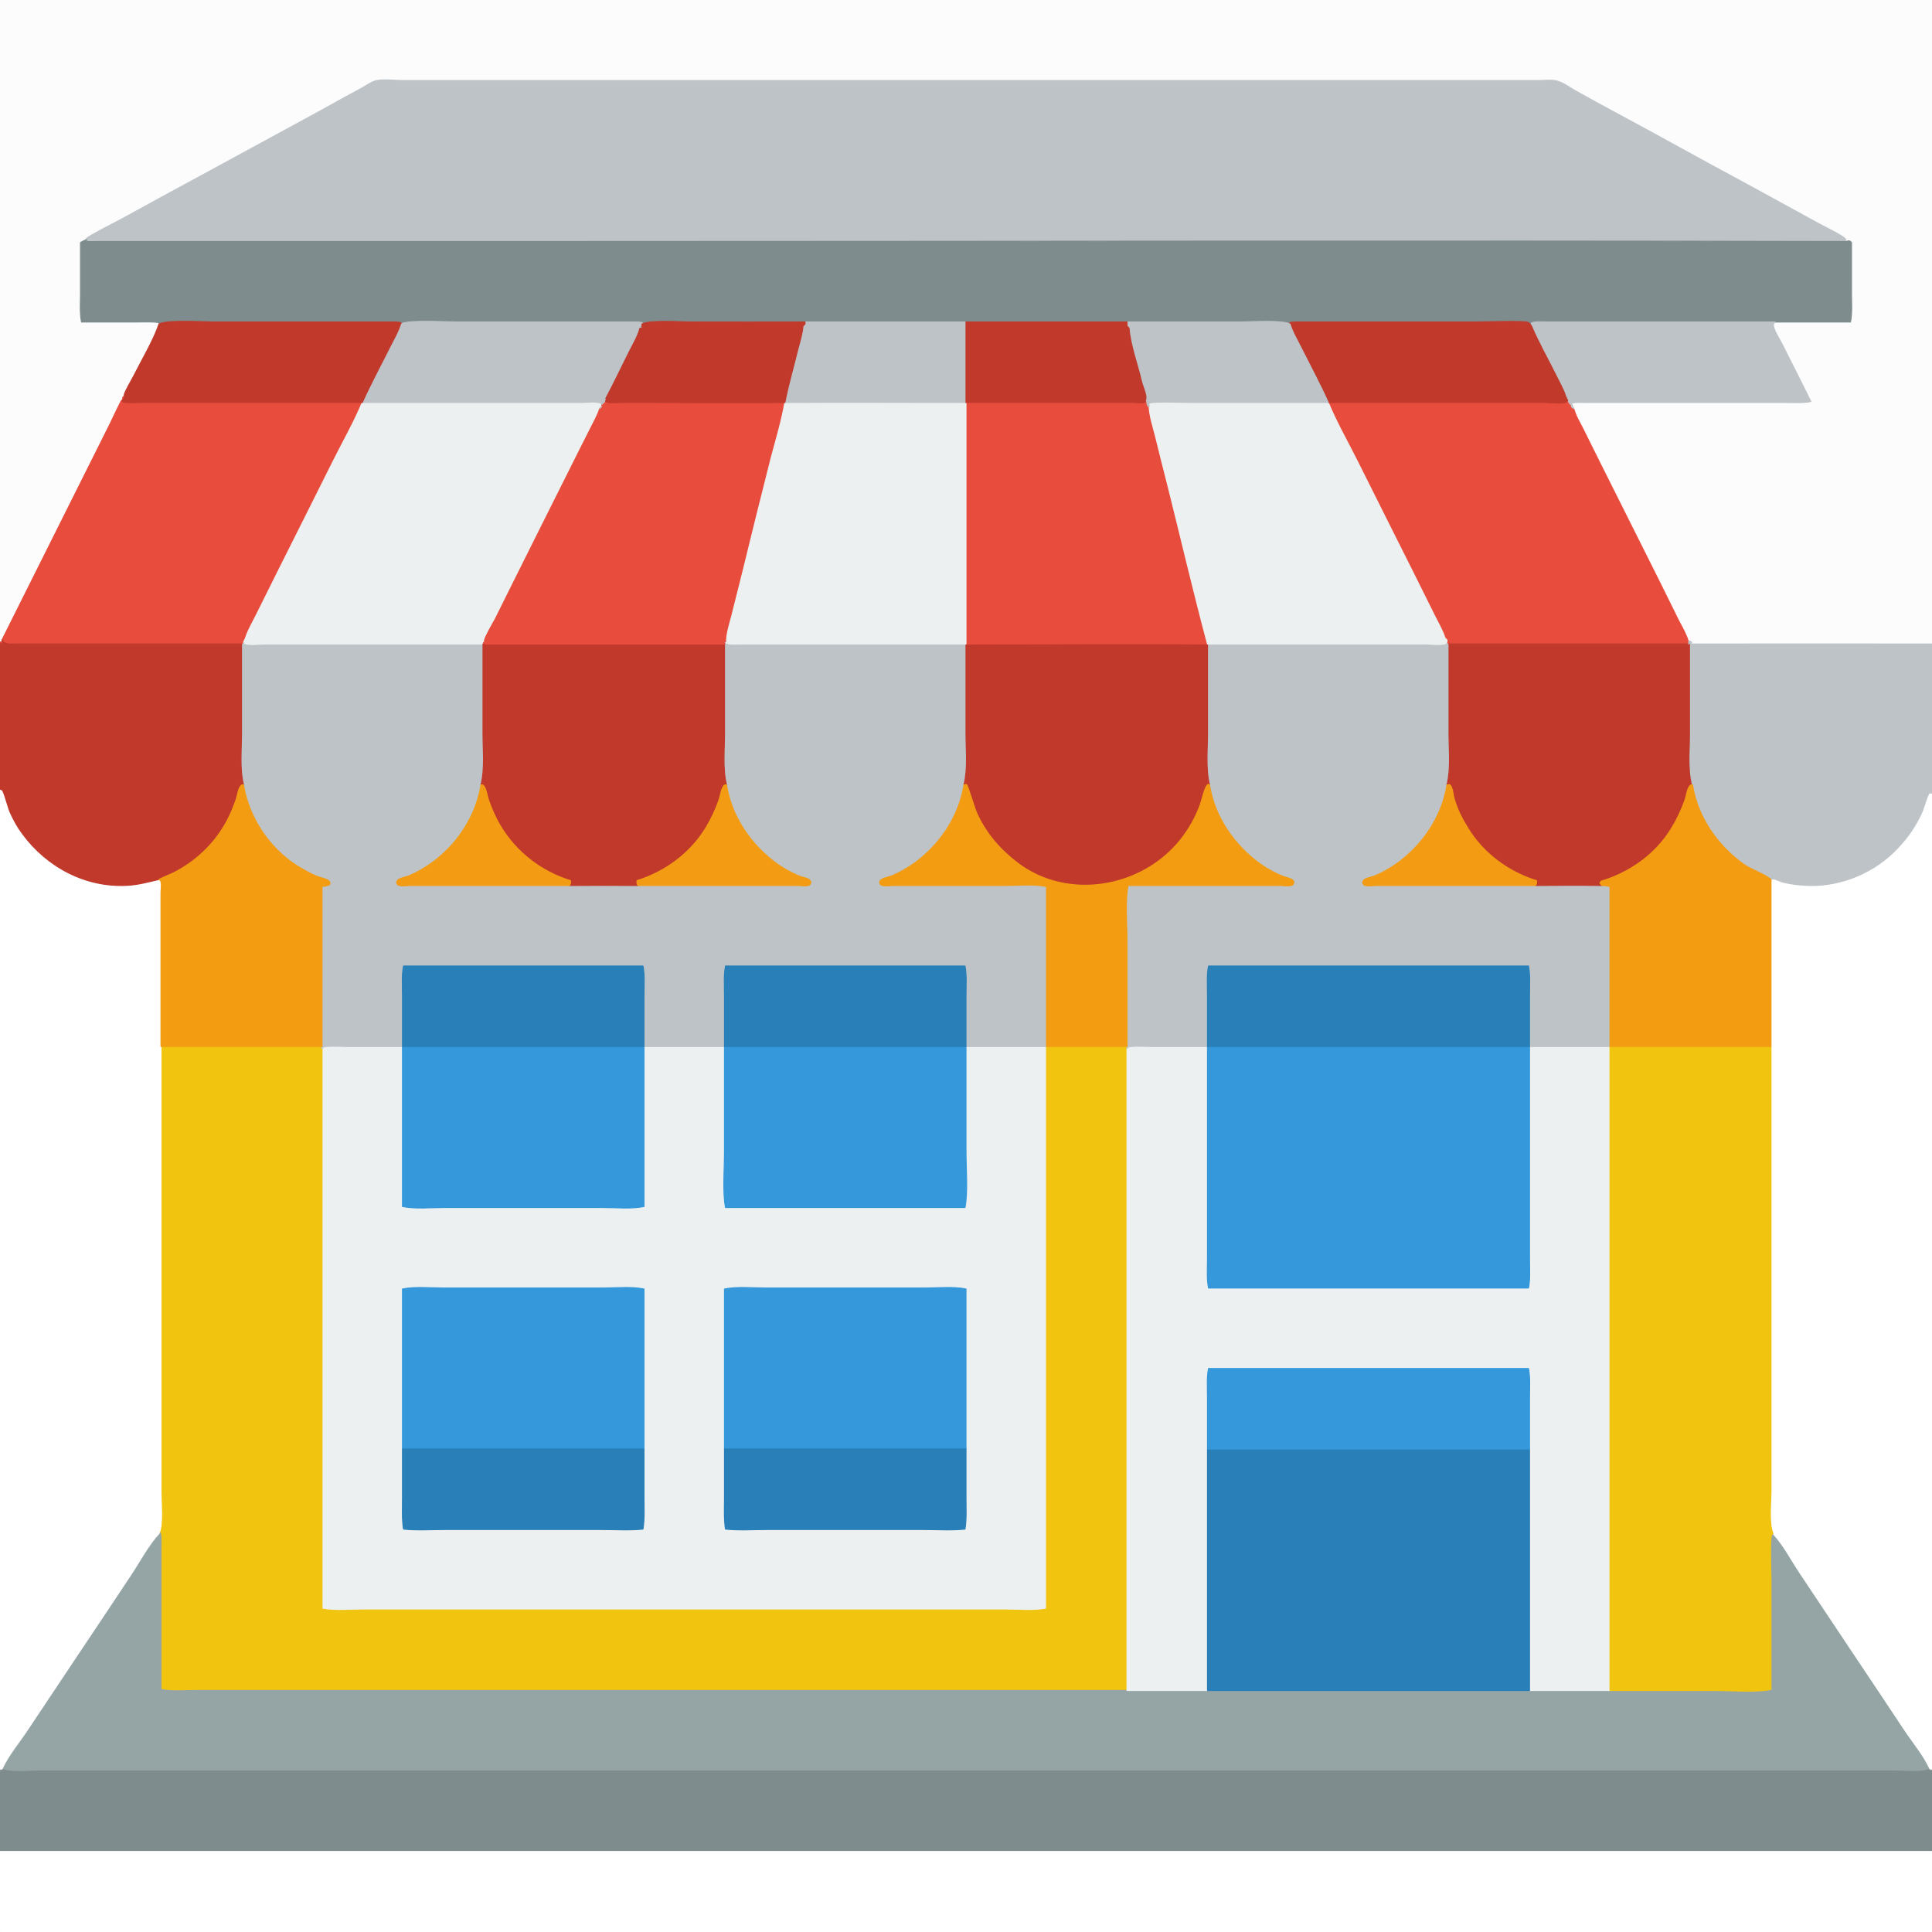
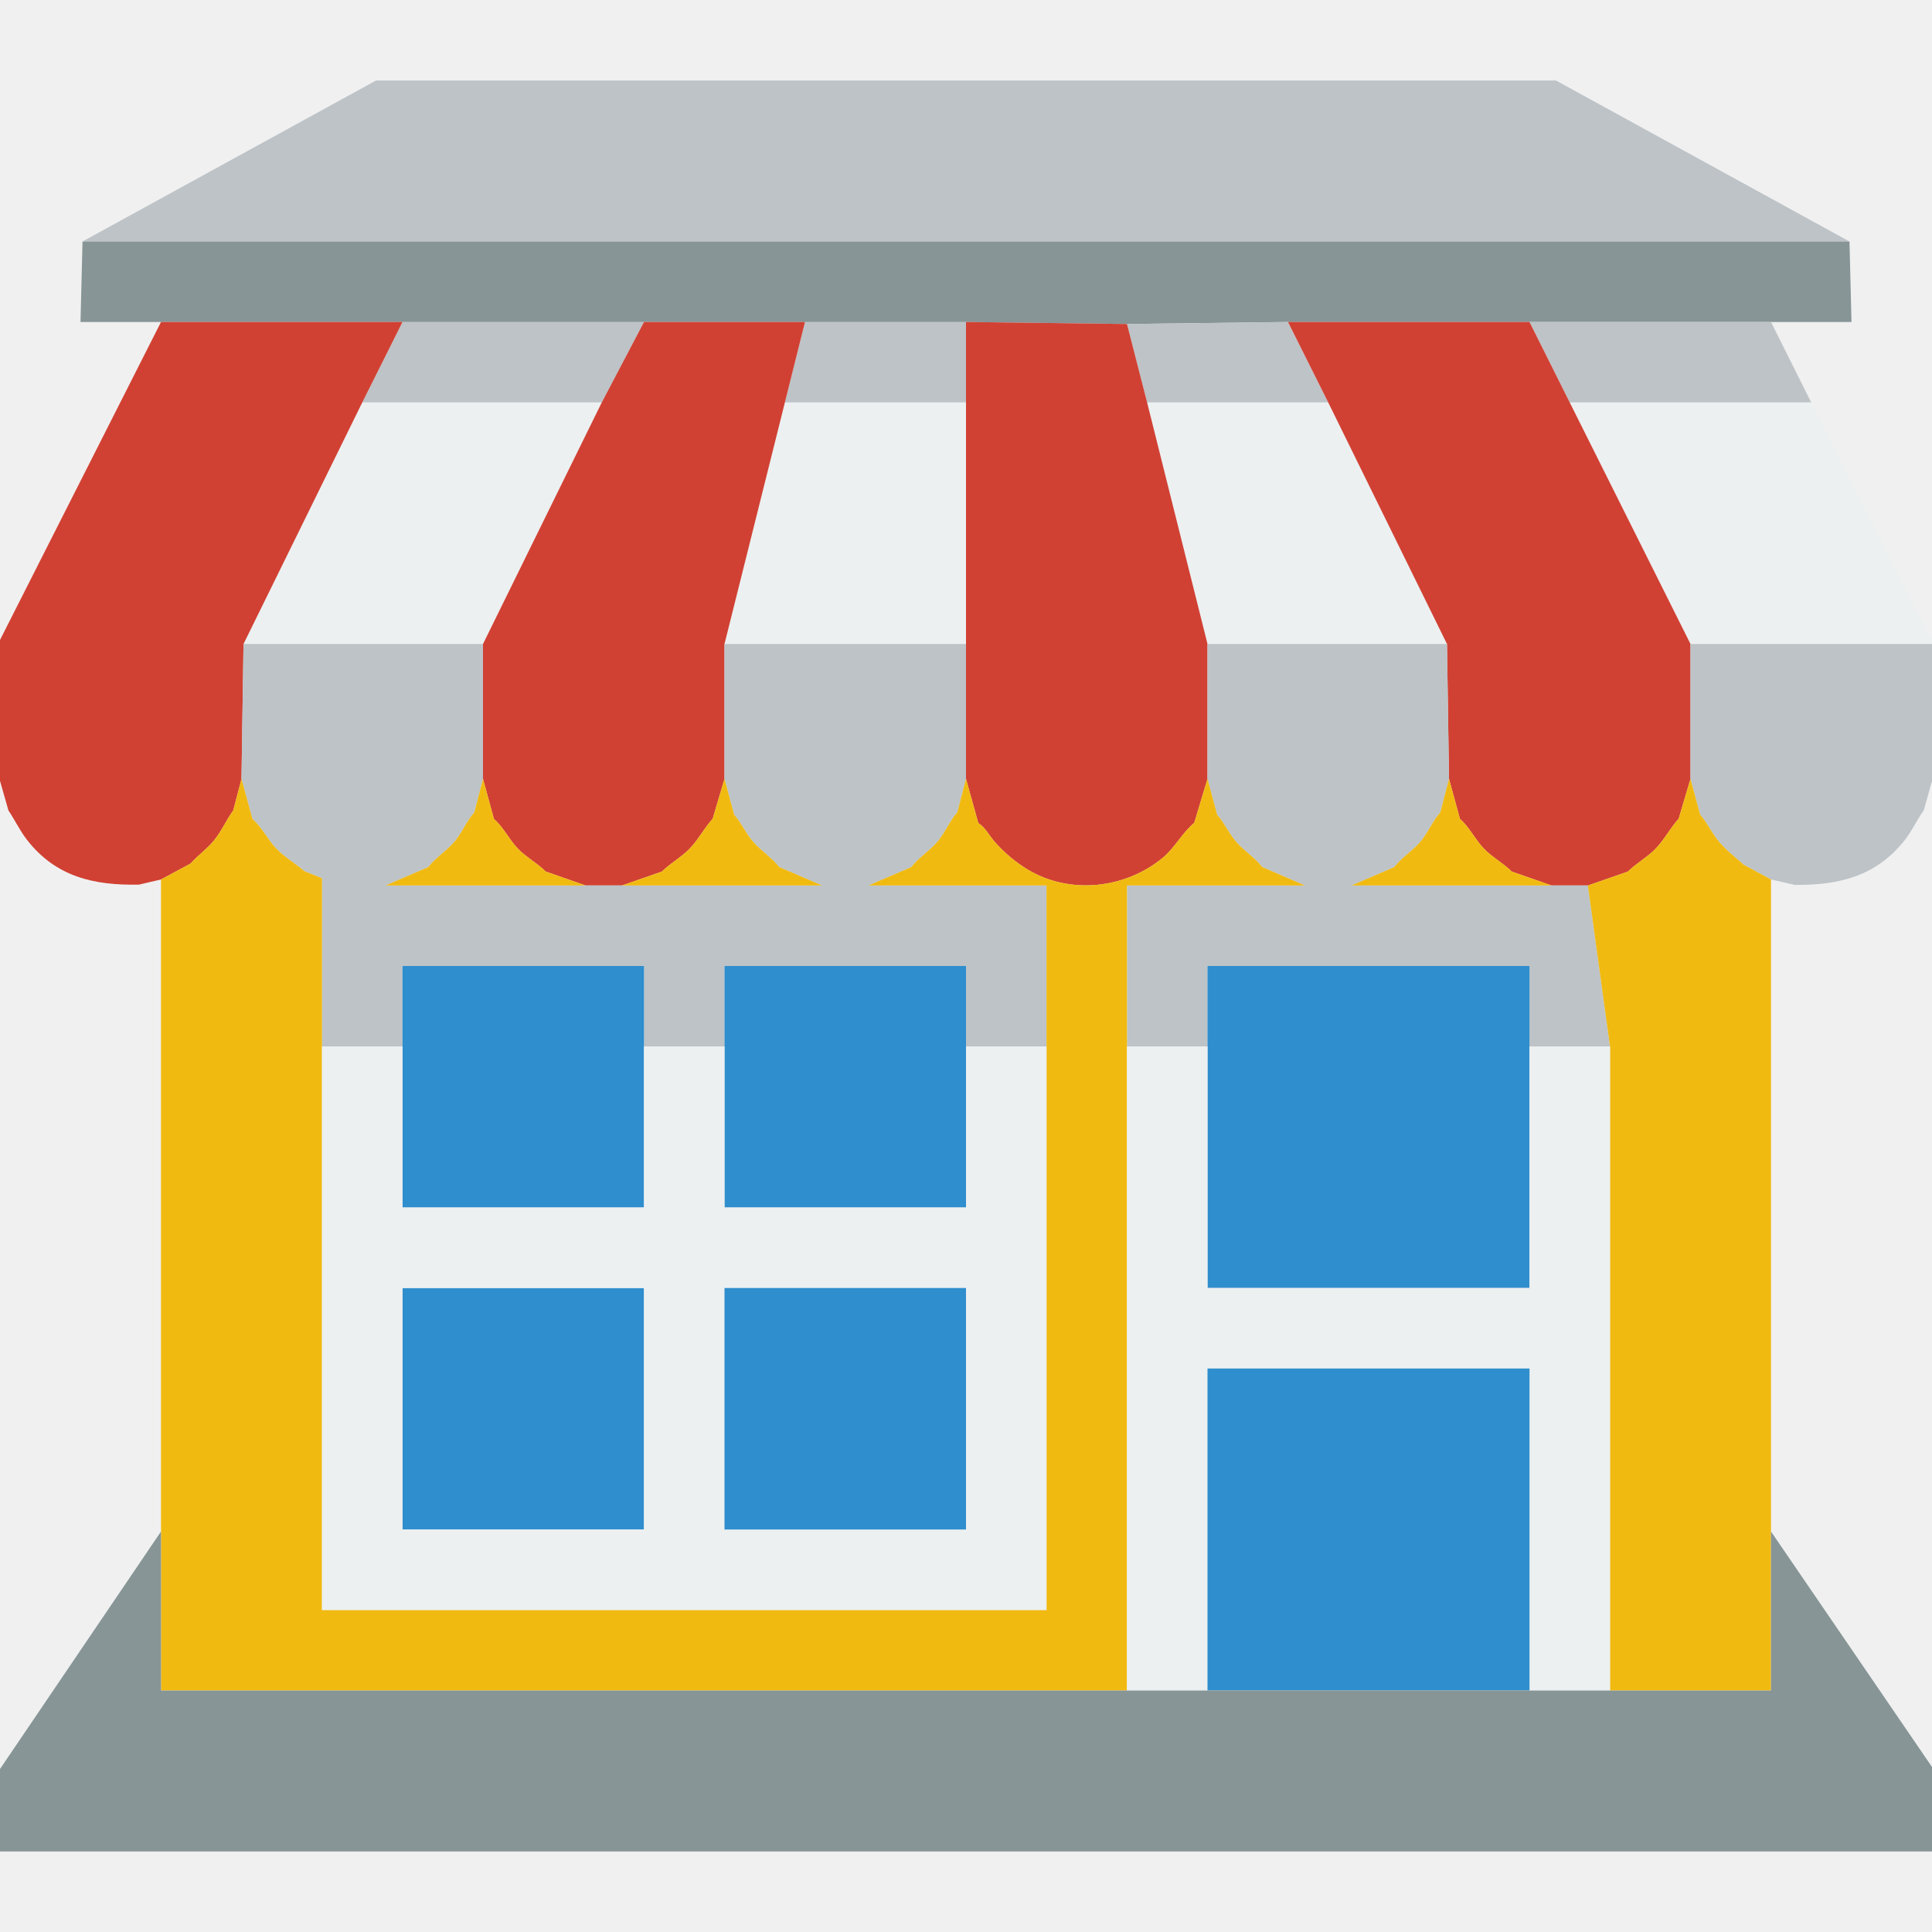
<svg xmlns="http://www.w3.org/2000/svg" viewBox="0 0 960 960">
-   <g id="fill" stroke-width="0.5" stroke-linejoin="round">
-     <rect width="960" height="960" fill="#FCFCFD" />
-     <path d="M960 320c0-72.2 0-144.3 0-216.5c0-23 0-46 0-69c0-7 0-14 0-21c0-4.5.3-9.2-.5-13.5c-217.3 0-434.7 0-652 0c-69.3 0-138.7 0-208 0c-22 0-44 0-66 0c-7 0-14 0-21 0c-4.2 0-8.6-.3-12.5.5c0 106.2 0 212.3 0 318.5c.3 0 .7 0 1 0c0-.3 0-.7 0-1c13.6-27.2 27.2-54.4 40.8-81.6c4.4-8.7 8.7-17.4 13-26c.6-1.3 5.4-11.4 5.7-11.6c.1-.1.4.3.5.2c.1-.5-.4-1.5.5-2.1c.1-.1.4.2.5.1c0-.2-.3-.4-.3-.6c.1-1.6 3.8-7.7 4.7-9.5c3.9-7.8 10-18 12.6-25.9c-.2-.1.3-.4.2-.5c-.6-.8-10.2-.5-11.7-.5c-9 0-18 0-27 0c-.9-4.6-.5-9.7-.5-14.5c0-8.3 0-16.7 0-25c1-.5 2-1.1 3-1.5c.1-.1-.1-.4 0-.5c.7-1.1 15.7-8.7 18.1-10c12.8-7.1 25.8-14.1 38.7-21.1c20.1-10.9 40.2-21.9 60.3-32.8c6.4-3.6 12.9-7.2 19.3-10.6c2.3-1.2 4.8-3.2 7.2-3.8c3.9-1 8.9-.2 12.9-.2c10 0 20 0 30 0c31.3 0 62.7 0 94 0c126 0 252 0 378 0c16.3 0 32.7 0 49 0c5 0 10 0 15 0c2.5 0 5.4-.4 7.9.2c3.1.7 6.4 3.2 9.2 4.8c6.4 3.6 12.8 7.1 19.3 10.6c21.9 11.7 43.5 23.9 65.4 35.6c12.3 6.7 24.6 13.5 36.9 20.2c1.9 1 12.2 6.1 12.7 7.3c.7 1.4-.3.1.1 1.3c.8 0 1.5-.6 2.4-.1c.2.1.3.5.6.6c0 8.3 0 16.7 0 25c0 4.8.4 9.9-.5 14.5c-12.5 0-25 0-37.5 0c-.5.9-.8.2-.8 1.5c-.1 2.3 3.2 7.2 4.3 9.5c4.8 9.5 9.6 19 14.3 28.5c-3.7.8-7.5.5-11.3.5c-6 0-12 0-18 0c-19 0-38 0-57 0c-8 0-16 0-24 0c-1.3 0-8.1-.3-8.7.5c-.2.2.4.4.2.5c.2.6.7 1.3 1 2c.8 3.4 2.9 6.8 4.5 10c2.8 5.6 5.5 11.1 8.3 16.7c9.9 19.8 19.8 39.5 29.7 59.3c3.2 6.5 6.4 12.9 9.6 19.4c1.8 3.4 3.9 7 4.9 10.6c.2.2.3-.6.5-.5c2.8 1.4-.5.5.5 1.5c40 0 80-.1 120 0z" fill="#FCFCFD" stroke="#FCFCFD" />
-     <path d="M200 520c-9.2 0-18.3 0-27.5 0c-1.8 0-11.1-.5-12.1.4c-.2.2-.2.5-.4.6c0 92.8 0 185.7 0 278.5c6.4 1.3 13.8.5 20.5.5c13 0 26 0 39 0c40 0 80 0 120 0c40.3 0 80.7 0 121 0c13 0 26 0 39 0c6.7 0 14.1.8 20.5-.5c0-93.2 0-186.3 0-279.5c-13.3 0-26.7 0-40 0c0 17.5 0 35 0 52.5c0 8.2 1 19.8-.5 27.5c-39.7 0-79.3 0-119 0c-1.5-7.7-.5-19.3-.5-27.5c0-17.5 0-35 0-52.5c-13.3 0-26.7 0-40 0c0 26.5 0 53 0 79.5c-6.4 1.3-13.8.5-20.5.5c-13.3 0-26.7 0-40 0c-13 0-26 0-39 0c-6.7 0-14.1.8-20.5-.5c0-26.5 0-53 0-79.5z" fill="#ECF0F1" stroke="#ECF0F1" />
-     <path d="M917 120c-.4-1.2.6.1-.1-1.3c-.5-1.2-10.8-6.3-12.7-7.3c-12.3-6.7-24.6-13.5-36.9-20.2c-21.9-11.7-43.5-23.9-65.4-35.6c-6.5-3.5-12.9-7-19.3-10.6c-2.8-1.6-6.1-4.1-9.2-4.8c-2.5-.6-5.4-.2-7.9-.2c-5 0-10 0-15 0c-16.3 0-32.7 0-49 0c-126 0-252 0-378 0c-31.3 0-62.7 0-94 0c-10 0-20 0-30 0c-4 0-9-.8-12.9.2c-2.4.6-4.9 2.6-7.2 3.8c-6.4 3.4-12.9 7-19.3 10.6c-20.1 10.9-40.2 21.9-60.3 32.8c-12.9 7-25.9 14-38.7 21.1c-2.4 1.3-17.4 8.9-18.1 10c-.1.1.1.4 0 .5c.2.1-.5.3-.4.5c.6.9 4 .5 4.9.5c4.7 0 9.3 0 14 0c15.3 0 30.7 0 46 0c57 0 114 0 171 0c212.8 0 425.7-.5 638.5 0z" fill="#BDC3C7" stroke="#BDC3C7" />
-     <path d="M160 520c-26.7 0-53.3 0-80 0c0 57.8 0 115.7 0 173.5c0 16 0 32 0 48c0 5.2 1.1 16.3-1 20.5c.1.2.3-.5.5-.4c.7.4.5 5 .5 5.9c0 5.3 0 10.7 0 16c0 18.7 0 37.3 0 56c5.5 1.1 11.8.5 17.5.5c11.3 0 22.7 0 34 0c34.3 0 68.7 0 103 0c108.5 0 217 0 325.5 0c0-106.3 0-212.7 0-319c0-.3 0-.7 0-1c-13.3 0-26.7 0-40 0c0 93.2 0 186.3 0 279.5c-6.4 1.3-13.8.5-20.5.5c-13 0-26 0-39 0c-40.3 0-80.7 0-121 0c-40 0-80 0-120 0c-13 0-26 0-39 0c-6.7 0-14.1.8-20.5-.5c0-92.8 0-185.7 0-278.5c0-.3 0-.7 0-1z" fill="#F1C40F" stroke="#F1C40F" />
-     <path d="M122 317c-.6.8-.7 1-1 2c-.3.3-.7.7-1 1c0 14.8 0 29.7 0 44.5c0 8.3-1 17.4 1 25.5c2.5 15.7 12.4 30.9 25.8 39.7c3.3 2.1 6.7 4.1 10.3 5.6c1.8.8 4.8 1.2 6.3 2.4c.3.2.3.6.6.8c-.2.2 0 .7-.1.9c-.4.7-3.3 1-3.9 1.1c0 26.5 0 53 0 79.5c0 .3 0 .7 0 1c.2-.1.2-.4.4-.6c1-.9 10.3-.4 12.1-.4c9.2 0 18.3 0 27.5 0c0-8.5 0-17 0-25.5c0-4.8-.4-9.9.5-14.5c39.7 0 79.3 0 119 0c.9 4.6.5 9.7.5 14.5c0 8.5 0 17 0 25.5c13.3 0 26.7 0 40 0c0-8.5 0-17 0-25.5c0-4.8-.4-9.9.5-14.5c39.7 0 79.3 0 119 0c.9 4.6.5 9.7.5 14.5c0 8.5 0 17 0 25.5c13.3 0 26.7 0 40 0c0-26.5 0-53 0-79.5c-6.4-1.3-13.8-.5-20.5-.5c-13.3 0-26.7 0-40 0c-5.3 0-10.7 0-16 0c-1.2 0-5 .6-6-.5c-.2-.2-.2-.8-.5-1c.3-.3.2-.7.5-1c.7-1.1 4.1-1.7 5.4-2.2c3.8-1.5 7.5-3.7 10.9-6c13-9.2 22.7-23.5 25.2-39.3c2-8.1 1-17.2 1-25.5c0-14.8 0-29.7 0-44.5c-28.8 0-57.7 0-86.5 0c-8.3 0-16.7 0-25 0c-1.2 0-7.1.3-7.7-.5c-.1-.1.4-.4.2-.5c-.1.1-.3-.4-.5-.3c-2.4 1.2.4.4-.5 1.3c0 14.8 0 29.7 0 44.5c0 8.3-1 17.4 1 25.5c2.5 15.9 12.3 30 25.2 39.3c3.4 2.4 7.2 4.5 10.9 6c1.3.6 4.6 1 5.4 2.2c.3.3.2.7.5 1c-.3.2-.3.8-.5 1c-1 1.1-4.8.5-6 .5c-5.7 0-11.3 0-17 0c-20.8 0-41.7 0-62.5 0c-11.3-.1-22.7-.1-34 0c-20.8 0-41.7 0-62.5 0c-5.7 0-11.3 0-17 0c-1.2 0-5 .6-6-.5c-.2-.2-.2-.8-.5-1c.3-.3.2-.7.5-1c.7-1.1 4.1-1.7 5.4-2.2c3.8-1.5 7.5-3.7 10.9-6c13-9.1 22.7-23.5 25.2-39.3c2-8.1 1-17.2 1-25.5c0-14.8 0-29.7 0-44.5c-28.8 0-57.7 0-86.5 0c-7.3 0-14.7 0-22 0c-2.9 0-7 .7-9.8-.2c-.3-.1-.4-.6-.7-.8c.4-.7.7-1.3 1-2zm119 2c-.2.2-.2-.9-.5-.8c-.5.3-.1 1.4-.5 1.8c.3 0 .2-.8.5-.8c.3 0 .2.8.5.8c0-.3-.8-.2-.8-.5c0-.3.8-.2.8-.5z" fill="#BDC3C7" stroke="#BDC3C7" />
-     <path d="M79 762c-5.3 5.7-9.6 13.9-14 20.5c-8.6 13-17.3 26-26 39c-8.5 12.8-17.1 25.6-25.6 38.4c-4.1 6.2-9.4 12.4-12.4 19.1c-.3 0-.7 0-1 0c0 .3 0 .7 0 1c.4-.4 1.5 0 1.8-.5c.1-.3-1-.3-.8-.5c4 2.1 13.4 1 18.5 1c14.7 0 29.3 0 44 0c53.7 0 107.3 0 161 0c177 0 354 0 531 0c48.7 0 97.3 0 146 0c13.3 0 26.7 0 40 0c4.9 0 13.7 1 17.5-1c-3-6.7-8.7-13.5-12.8-19.7c-8.5-12.8-17-25.6-25.6-38.4c-8.7-13-17.3-26-26-39c-4.4-6.5-8.3-14.2-13.6-19.9c-.1.2-.5.3-.6.5c-1.1 1.7-.4 18.8-.4 22c0 18.3 0 36.7 0 55c-7.7 1.5-19.3.5-27.5.5c-17.5 0-35 0-52.5 0c-13.3 0-26.7 0-40 0c-53.3 0-106.7 0-160 0c-13.3 0-26.7 0-40 0c-108.5 0-217 0-325.5 0c-34.3 0-68.7 0-103 0c-11.3 0-22.7 0-34 0c-5.7 0-12 .6-17.5-.5c0-18.7 0-37.3 0-56c0-5.3 0-10.7 0-16c0-.9.2-5.5-.5-5.9c-.2-.1-.4.6-.5.4zm881 117c-.3 0-.7 0-1 0c.2.2-.9.2-.8.5c.3.5 1.4.1 1.8.5c0-.3 0-.7 0-1z" fill="#95A5A6" stroke="#95A5A6" />
-     <path d="M959 879c-3.8 2-12.6 1-17.5 1c-13.3 0-26.7 0-40 0c-48.7 0-97.3 0-146 0c-177 0-354 0-531 0c-53.7 0-107.3 0-161 0c-14.7 0-29.3 0-44 0c-5.1 0-14.5 1.1-18.5-1c-.2.2.9.2.8.5c-.3.5-1.4.1-1.8.5c0 13.3 0 26.7 0 40c320 0 640 0 960 0c0-13.3 0-26.7 0-40c-.4-.4-1.5 0-1.8-.5c-.1-.3 1-.3.8-.5z" fill="#7F8C8D" stroke="#7F8C8D" />
-     <path d="M960 920c-320 0-640 0-960 0c0 13.2 0 26.3 0 39.5c5.5 1.1 11.8.5 17.5.5c11.3 0 22.7 0 34 0c34.3 0 68.7 0 103 0c108.7 0 217.3 0 326 0c108.3 0 216.7 0 325 0c34.3 0 68.7 0 103 0c11.3 0 22.7 0 34 0c5.7 0 12 .6 17.5-.5c0-13.2 0-26.3 0-39.5z" fill="#FFFFFF" stroke="#FFFFFF" />
-     <path d="M43 119c-1 .4-2 1-3 1.5c0 8.3 0 16.7 0 25c0 4.8-.4 9.9.5 14.5c9 0 18 0 27 0c1.5 0 11.1-.3 11.7.5c.1.1-.4.4-.2.5c4.4-2.2 21.6-1 27.5-1c21.3 0 42.7 0 64 0c7.3 0 14.7 0 22 0c1 0 6.3-.2 6.8.5c.2.2-.5.4-.3.5c4.5-2.2 21.5-1 27.5-1c21.3 0 42.7 0 64 0c7.3 0 14.7 0 22 0c1 0 6.3-.2 6.8.5c.1.2-.5.4-.3.5c4.3-2.1 18.8-1 24.5-1c18.8 0 37.7.1 56.5 0c26.7 0 53.3 0 80 0c26.7 0 53.3 0 80 0c18.8 0 37.7 0 56.5 0c5.6 0 20.2-1.1 24.5 1c.2-.1-.5-.3-.3-.5c.5-.7 5.8-.5 6.8-.5c6.3 0 12.7 0 19 0c22.3 0 44.7 0 67 0c4 0 23.5-.7 25.8.2c.8.3 1.2 1.2 1.7 1.8c.2-.6-.4-.6-.1-1.3c.5-1.1 6.4-.7 7.6-.7c7 0 14 0 21 0c30.8 0 61.7 0 92.5 0c12.5 0 25 0 37.5 0c.9-4.6.5-9.7.5-14.5c0-8.3 0-16.7 0-25c-.3-.1-.4-.5-.6-.6c-.9-.5-1.6.1-2.4.1c-212.8-.5-425.7 0-638.5 0c-57 0-114 0-171 0c-15.3 0-30.7 0-46 0c-4.7 0-9.3 0-14 0c-.9 0-4.3.4-4.9-.5c-.1-.2.6-.4.4-.5zm357 42c-.4.4-.6.6-1 1c.1-.1.4.2.5.1c.5-.4.1-.7.5-1.1zm-81 1c-1.9 1.9.9-.9-1 1c.1-.1.3.4.5.3c2.4-1.2-.4-.4.5-1.3zm242 1c-.3-.3-.7-.7-1-1c.4.4.7.7 1 1z" fill="#7F8C8D" stroke="#7F8C8D" />
-     <path d="M600 520c-9.2 0-18.3 0-27.5 0c-1.8 0-11.1-.5-12.1.4c-.2.2-.2.5-.4.6c0 106.3 0 212.7 0 319c13.3 0 26.7 0 40 0c0-40 0-80 0-120c0-8.5 0-17 0-25.5c0-4.8-.4-9.9.5-14.5c53 0 106 0 159 0c.9 4.6.5 9.7.5 14.5c0 8.5 0 17 0 25.5c0 40 0 80 0 120c13.3 0 26.7 0 40 0c0-106.7 0-213.3 0-320c-13.3 0-26.7 0-40 0c0 26.5 0 53 0 79.5c0 8.7 0 17.3 0 26c0 4.8.4 9.9-.5 14.5c-53 0-106 0-159 0c-.9-4.6-.5-9.7-.5-14.5c0-8.7 0-17.3 0-26c0-26.5 0-53 0-79.5z" fill="#ECF0F1" stroke="#ECF0F1" />
-     <path d="M79 437c-5.2 1.2-10.2 2.6-15.5 2.9c-20.8 1.2-40.1-9-52.3-25.6c-2.5-3.3-4.5-7-6.2-10.8c-1-2.2-2.8-9.6-3.8-10.8c-.3-.4-.9-.4-1.2-.7c0 162.3 0 324.7 0 487c.3 0 .7 0 1 0c3-6.7 8.3-12.9 12.4-19.1c8.5-12.8 17.1-25.6 25.6-38.4c8.7-13 17.4-26 26-39c4.4-6.6 8.7-14.8 14-20.5c2.1-4.2 1-15.3 1-20.5c0-16 0-32 0-48c0-57.8 0-115.7 0-173.5c0-19.8 0-39.7 0-59.5c0-5.7 0-11.3 0-17c0-1.3.6-5-.4-6.1c-.2-.2-.5-.2-.6-.4z" fill="#FFFFFF" stroke="#FFFFFF" />
-     <path d="M960 394c-1 .4-.1-.5-1.3.1c-.9.4-2.8 7.4-3.4 8.7c-2.9 6.9-7.2 13.2-12.4 18.6c-11 11.8-27.3 18.8-43.4 18.6c-4.5-.1-9.1-.6-13.4-1.6c-1.6-.4-3.9-1.8-5.5-1.7c-.2 0-.4.3-.6.3c0 27.7 0 55.3 0 83c0 57.2 0 114.3 0 171.5c0 16.3 0 32.7 0 49c0 5.7-1.2 16.7 1 21.5c5.3 5.7 9.2 13.4 13.6 19.9c8.7 13 17.3 26 26 39c8.6 12.8 17.1 25.6 25.6 38.4c4.1 6.2 9.8 13 12.8 19.7c.3 0 .7 0 1 0c0-161.7 0-323.3 0-485z" fill="#FFFFFF" stroke="#FFFFFF" />
-     <path d="M719 318c-.3-.3-.7-.7-1-1c.2.2.8.8 1 1zm1 2c-.3-.3-.7-.7-1-1c-.3.2-.4.7-.7.8c-2.8.9-6.9.2-9.8.2c-7.3 0-14.7 0-22 0c-28.8 0-57.7 0-86.5 0c0 14.8 0 29.7 0 44.5c0 8.3-1 17.4 1 25.5c2.5 15.9 12.3 30 25.2 39.3c3.4 2.4 7.2 4.5 10.9 6c1.3.6 4.6 1.1 5.4 2.2c.3.3.2.7.5 1c-.3.2-.3.8-.5 1c-1 1.1-4.8.5-6 .5c-5.3 0-10.7 0-16 0c-20 0-40 0-60 0c-1.5 7.7-.5 19.3-.5 27.5c0 17.5 0 35 0 52.5c0 .3 0 .7 0 1c.2-.1.2-.4.4-.6c1-.9 10.3-.4 12.1-.4c9.2 0 18.3 0 27.5 0c0-8.5 0-17 0-25.5c0-4.8-.4-9.9.5-14.5c53 0 106 0 159 0c.9 4.6.5 9.7.5 14.5c0 8.5 0 17 0 25.5c13.3 0 26.7 0 40 0c0-26.5 0-53 0-79.5c-1.3-.3-2.5-.5-4-.5c-10.9-.2-22.1-.1-33 0c-20.8 0-41.7 0-62.5 0c-5.7 0-11.3 0-17 0c-1.2 0-5 .6-6-.5c-.2-.2-.2-.8-.5-1c.3-.3.2-.7.5-1c.7-1.1 4.1-1.7 5.4-2.2c3.8-1.5 7.5-3.7 10.9-6c13-9.2 22.7-23.5 25.2-39.3c2-8.1 1-17.2 1-25.5c0-14.8 0-29.7 0-44.5z" fill="#BDC3C7" stroke="#BDC3C7" />
-     <path d="M880 520c-26.7 0-53.3 0-80 0c0 106.7 0 213.3 0 320c17.5 0 35 0 52.5 0c8.2 0 19.8 1 27.5-.5c0-18.3 0-36.7 0-55c0-3.2-.7-20.3.4-22c.1-.2.5-.3.6-.5c-2.2-4.8-1-15.8-1-21.5c0-16.3 0-32.7 0-49c0-57.2 0-114.3 0-171.5z" fill="#F1C40F" stroke="#F1C40F" />
-     <path d="M760 520c-53.3 0-106.7 0-160 0c0 26.5 0 53 0 79.5c0 8.7 0 17.3 0 26c0 4.8-.4 9.9.5 14.5c53 0 106 0 159 0c.9-4.6.5-9.7.5-14.5c0-8.7 0-17.3 0-26c0-26.5 0-53 0-79.5z" fill="#3498DB" stroke="#3498DB" />
-     <path d="M760 720c-53.3 0-106.7 0-160 0c0 40 0 80 0 120c53.3 0 106.7 0 160 0c0-40 0-80 0-120z" fill="#2980B9" stroke="#2980B9" />
-     <path d="M779 199c-.3-1-.5-1.2-1-2c.3.7.6 1.3 1 2zm2 2c-.1-.1-.4.2-.5.1c-.4-.2-1.2-1.7-1.5-2.1c-.3.2-.4.7-.7.8c-2.8.9-6.9.2-9.8.2c-7.3 0-14.7 0-22 0c-28.8 0-57.7 0-86.5 0c4.1 9.9 9.6 19.5 14.4 29.1c9.2 18.5 18.5 36.9 27.7 55.3c3.4 6.9 6.9 13.8 10.3 20.7c1.9 3.9 4.3 7.8 5.6 11.9c.3.3.7.7 1 1c0 .3 0 .7 0 1c.3.3.7.7 1 1c39.7 0 79.3 0 119 0c0-.3.6-.2.6-.5c0-.3-.6-.2-.6-.5c-1-3.6-3.1-7.2-4.9-10.6c-3.2-6.5-6.4-12.9-9.6-19.4c-9.9-19.8-19.8-39.5-29.7-59.3c-2.8-5.6-5.5-11.1-8.3-16.7c-1.6-3.2-3.7-6.6-4.5-10c-.4-.4-1.2-.4-1.2-1.4c0-.2.3-.4.2-.6z" fill="#E74C3C" stroke="#E74C3C" />
-     <path d="M62 197c-.1.1-.4-.2-.5-.1c-.9.6-.4 1.6-.5 2.1c-.1.1-.4-.3-.5-.2c-.3.2-5.1 10.3-5.7 11.6c-4.3 8.6-8.6 17.3-13 26c-13.6 27.2-27.2 54.4-40.8 81.6c1.4 2.6 4.5 2 7.5 2c7 0 14 0 21 0c30.2 0 60.3 0 90.5 0c.3-.3.7-.7 1-1c.3-1 .4-1.2 1-2c1.3-4.1 3.7-8 5.6-11.9c3.4-6.9 6.9-13.8 10.3-20.7c9.2-18.4 18.5-36.8 27.7-55.3c4.8-9.6 10.3-19.2 14.4-29.1c-28.8 0-57.7 0-86.5 0c-8.3 0-16.7 0-25 0c-1.1 0-7.2.3-7.8-.5c-.1-.2.5-.4.3-.5c.1-.4.8-1.4 1-2zm-61 122c-.3 0-.7 0-1 0c0 .3 0 .7 0 1c.4-.4 1.5 0 1.8-.5c.1-.3-1-.3-.8-.5z" fill="#E74C3C" stroke="#E74C3C" />
-     <path d="M299 201c-.3-.2-.4-.7-.7-.8c-2.8-.9-6.9-.2-9.8-.2c-7.3 0-14.7 0-22 0c-28.8 0-57.7 0-86.5 0c-4.1 9.9-9.6 19.5-14.4 29.1c-9.2 18.5-18.5 36.9-27.7 55.3c-3.4 6.9-6.9 13.8-10.3 20.7c-1.9 3.9-4.3 7.8-5.6 11.9c-.3.7-.6 1.3-1 2c.3.2.4.7.7.8c2.8.9 6.9.2 9.8.2c7.3 0 14.7 0 22 0c28.8 0 57.7 0 86.5 0c.4-.4 0-1.5.5-1.8c.3-.1.3 1 .5.8c0-.2-.3-.4-.3-.6c.2-1.8 4.3-8.8 5.4-10.8c3.1-6.3 6.2-12.5 9.3-18.7c9.4-18.9 18.9-37.8 28.3-56.6c3.1-6.3 6.3-12.5 9.4-18.7c1.7-3.5 3.8-7 4.9-10.6c.2-.2.8-.8 1-1c0-.3 0-.7 0-1z" fill="#ECF0F0" stroke="#ECF0F0" />
-     <path d="M241 320c-.3 0-.2-.8-.5-.8c-.3 0-.2.8-.5.8c0 14.8 0 29.7 0 44.5c0 8.3 1 17.4-1 25.5c.3.2.7-.6 1.7 1c1.2 2 1.3 4.5 2.1 6.7c1.6 4.5 3.5 8.9 6 13c7.8 12.9 20.3 22.5 34.7 26.9c-.2 1.1.4.8-.5 2.4c11.3-.1 22.7-.1 34 0c-.9-1.6-.3-1.3-.5-2.4c14.1-4.4 26.6-13.6 34.3-26.3c2.6-4.3 4.7-8.8 6.4-13.6c.8-2.2.9-4.7 2.1-6.7c1-1.6 1.4-.8 1.7-1c-2-8.1-1-17.2-1-25.5c0-14.8 0-29.7 0-44.5c-39.7 0-79.3 0-119 0z" fill="#C0392B" stroke="#C0392B" />
-     <path d="M839 320c-39.7 0-79.3 0-119 0c0 14.8 0 29.7 0 44.5c0 8.3 1 17.4-1 25.5c.4.1 1-.4 1.3-.1c1.6 1.1 1.7 5.4 2.3 7.1c1.5 5.3 4.1 10.3 7 14.9c7.6 12.3 20.1 21.5 33.9 25.7c-.2 1.1.4.8-.5 2.4c10.9-.1 22.1-.2 33 0c-2.1-2.3-.2-1-.5-2.1c14.2-4.2 27.1-13.3 34.9-26c2.8-4.5 5-9.2 6.8-14.2c.8-2.2.9-4.7 2.1-6.7c1-1.6 1.4-.8 1.7-1c-2-8.1-1-17.2-1-25.5c0-14.8 0-29.7 0-44.5c-.2 0-.3-.5-.5-.5c-.2 0-.3.5-.5.5z" fill="#C0392B" stroke="#C0392B" />
-     <path d="M840 320c-1-1 2.3-.1-.5-1.5c-.2-.1-.3.7-.5.5c0 .3.6.2.6.5c0 .3-.6.2-.6.5c.2 0 .3-.5.5-.5c.2 0 .3.5.5.5zm120 0c-40-.1-80 0-120 0c0 14.8 0 29.7 0 44.5c0 8.3-1 17.4 1 25.5c2.5 15.9 12.3 30 25.2 39.3c4.3 3 9.9 4.6 13.8 7.7c.2 0 .4-.3.6-.3c1.6-.1 3.9 1.3 5.5 1.7c4.3 1 8.9 1.5 13.4 1.6c16.1.2 32.4-6.8 43.4-18.6c5.2-5.4 9.5-11.7 12.4-18.6c.6-1.3 2.5-8.3 3.4-8.7c1.2-.6.3.3 1.3-.1c0-24.7 0-49.3 0-74z" fill="#BDC3C7" stroke="#BDC3C7" />
-     <path d="M120 320c-30.2 0-60.3 0-90.5 0c-7 0-14 0-21 0c-3 0-6.1.6-7.5-2c0 .3 0 .7 0 1c-.2.2.9.2.8.5c-.3.5-1.4.1-1.8.5c0 24 0 48 0 72c.3.3.9.3 1.2.7c1 1.2 2.8 8.6 3.8 10.8c1.7 3.8 3.7 7.5 6.2 10.8c12.2 16.6 31.5 26.8 52.3 25.6c5.3-.3 10.3-1.7 15.5-2.9c2.4-1.3 5.3-2.3 7.9-3.6c9.1-4.8 17-11.7 22.7-20.2c3.3-4.8 5.7-10.1 7.6-15.5c.8-2.2.9-4.7 2.1-6.7c1-1.6 1.4-.8 1.7-1c-2-8.1-1-17.2-1-25.5c0-14.8 0-29.7 0-44.5z" fill="#C0392B" stroke="#C0392B" />
-     <path d="M600 320c-39.8-.4-80 0-120 0c0 14.8 0 29.7 0 44.5c0 8.3 1 17.4-1 25.5c.4.1 1-.4 1.3-.1c.6.4 4.1 12.3 5.1 14.3c4.5 10 11.6 18.1 20.3 24.7c25 18.9 61.9 12.4 81-11.7c4.1-5.2 7.4-11 9.7-17.3c.7-1.8 2.3-9.6 4-10.2c.2 0 .4.4.6.3c-2-8.1-1-17.2-1-25.5c0-14.8 0-29.7 0-44.5z" fill="#C0392B" stroke="#C0392B" />
-     <path d="M301 199c.5-.8.6-.4 0-1c0 .3 0 .7 0 1zm0 0c-.5.6-1.4 1.4-2 2c0 .3 0 .7 0 1c-.3.3-.7.7-1 1c-1.1 3.6-3.2 7.1-4.9 10.6c-3.1 6.2-6.3 12.4-9.4 18.7c-9.4 18.8-18.9 37.7-28.3 56.6c-3.1 6.2-6.2 12.4-9.3 18.7c-1.1 2-5.2 9-5.4 10.8c0 .2.3.4.3.6c0 .3-.8.2-.8.5c0 .3.8.2.8.5c39.7 0 79.3 0 119 0c.9-.9-1.9-.1.5-1.3c.2-.1.4.4.5.3c0-4.2 1.5-8.7 2.6-12.9c1.7-6.9 3.5-13.8 5.2-20.7c4.7-19.3 9.5-38.6 14.4-57.9c2.4-9 5.2-18.3 6.8-27.5c-21.3.2-43 0-64.5 0c-5.7 0-11.3 0-17 0c-2.1 0-4.8.4-6.9-.2c-.2-.1-.5-.1-.7-.3c-.1-.1.2-.4.1-.5z" fill="#E74C3C" stroke="#E74C3C" />
-     <path d="M571 202c-.1-.1-.4 0-.5-.1c-.5-.4-.5-1.7-.7-2.3c-.1-.2-.1-.6-.3-.7c-.1-.1-.4.2-.5.1c-.2.1.4.3.3.5c-.8 1.1-4.7.5-5.8.5c-6.3 0-12.7 0-19 0c-21.5 0-43 0-64.5 0c0 40 0 80 0 120c40 0 80.2-.4 120 0c-6.9-25.9-13-52-19.5-78c-2.2-8.5-4.3-17-6.4-25.5c-1.2-4.7-2.9-9.8-3.1-14.5z" fill="#E74C3C" stroke="#E74C3C" />
-     <path d="M480 200c-30 0-60.1-.2-90 0c-1.6 9.2-4.4 18.5-6.8 27.5c-4.9 19.3-9.7 38.6-14.4 57.9c-1.7 6.9-3.5 13.8-5.2 20.7c-1.1 4.2-2.6 8.7-2.6 12.9c.2.1-.3.4-.2.5c.6.8 6.5.5 7.7.5c8.3 0 16.7 0 25 0c28.8 0 57.7 0 86.5 0c0-40 0-80 0-120z" fill="#ECF0F1" stroke="#ECF0F1" />
-     <path d="M660 200c-22.5 0-45 0-67.5 0c-3.5 0-18.8-.6-21 .2c-1.3.5-.3 1-.5 1.8c.2 4.7 1.9 9.8 3.1 14.5c2.1 8.5 4.2 17 6.4 25.5c6.5 26 12.6 52.1 19.5 78c28.8 0 57.7 0 86.5 0c7.3 0 14.7 0 22 0c2.9 0 7 .7 9.8-.2c.3-.1.4-.6.7-.8c0-.3 0-.7 0-1c-.2-.2-.8-.8-1-1c-1.3-4.1-3.7-8-5.6-11.9c-3.4-6.9-6.9-13.8-10.3-20.7c-9.2-18.4-18.5-36.8-27.7-55.3c-4.8-9.6-10.3-19.2-14.4-29.1z" fill="#ECF0F0" stroke="#ECF0F0" />
-     <path d="M320 520c-40 0-80 0-120 0c0 26.5 0 53 0 79.5c6.4 1.3 13.8.5 20.5.5c13 0 26 0 39 0c13.3 0 26.7 0 40 0c6.7 0 14.1.8 20.5-.5c0-26.5 0-53 0-79.5z" fill="#3498DB" stroke="#3498DB" />
-     <path d="M480 520c-40 0-80 0-120 0c0 17.5 0 35 0 52.5c0 8.2-1 19.8.5 27.5c39.7 0 79.3 0 119 0c1.5-7.7.5-19.3.5-27.5c0-17.5 0-35 0-52.5z" fill="#3498DB" stroke="#3498DB" />
-     <path d="M320 720c0-26.5 0-53 0-79.5c-6.4-1.3-13.8-.5-20.5-.5c-13.3 0-26.7 0-40 0c-13 0-26 0-39 0c-6.7 0-14.1-.8-20.5.5c0 26.5 0 53 0 79.5c40 0 80 0 120 0z" fill="#3498DB" stroke="#3498DB" />
-     <path d="M480 720c0-26.5 0-53 0-79.5c-6.4-1.3-13.8-.5-20.5-.5c-13 0-26 0-39 0c-13.3 0-26.7 0-40 0c-6.7 0-14.1-.8-20.5.5c0 26.5 0 53 0 79.5c40 0 80 0 120 0z" fill="#3498DB" stroke="#3498DB" />
-     <path d="M841 390c-.3.2-.7-.6-1.7 1c-1.2 2-1.3 4.5-2.1 6.7c-1.8 5-4 9.7-6.8 14.2c-7.8 12.7-20.7 21.8-34.9 26c.3 1.1-1.6-.2.5 2.1c1.5 0 2.7.2 4 .5c0 26.5 0 53 0 79.5c26.7 0 53.3 0 80 0c0-27.7 0-55.3 0-83c-3.9-3.1-9.5-4.7-13.8-7.7c-12.9-9.3-22.7-23.4-25.2-39.3z" fill="#F39C12" stroke="#F39C12" />
-     <path d="M121 390c-.3.2-.7-.6-1.7 1c-1.2 2-1.3 4.5-2.1 6.7c-1.9 5.4-4.3 10.7-7.6 15.5c-5.7 8.5-13.6 15.4-22.7 20.2c-2.6 1.3-5.5 2.3-7.9 3.6c.1.2.4.2.6.4c1 1.1.4 4.8.4 6.1c0 5.7 0 11.3 0 17c0 19.8 0 39.7 0 59.5c26.7 0 53.3 0 80 0c0-26.5 0-53 0-79.5c.6-.1 3.5-.4 3.9-1.1c.1-.2-.1-.7.1-.9c-.3-.2-.3-.6-.6-.8c-1.5-1.2-4.5-1.6-6.3-2.4c-3.6-1.5-7-3.5-10.3-5.6c-13.4-8.8-23.3-24-25.8-39.7z" fill="#F39C12" stroke="#F39C12" />
-     <path d="M760 520c0-8.5 0-17 0-25.5c0-4.8.4-9.9-.5-14.5c-53 0-106 0-159 0c-.9 4.6-.5 9.7-.5 14.5c0 8.5 0 17 0 25.5c53.3 0 106.7 0 160 0z" fill="#2980B9" stroke="#2980B9" />
-     <path d="M760 720c0-8.5 0-17 0-25.5c0-4.8.4-9.9-.5-14.5c-53 0-106 0-159 0c-.9 4.6-.5 9.7-.5 14.5c0 8.5 0 17 0 25.5c53.3 0 106.7 0 160 0z" fill="#3498DB" stroke="#3498DB" />
-     <path d="M601 390c-.2.1-.4-.3-.6-.3c-1.7.6-3.3 8.4-4 10.2c-2.3 6.3-5.6 12.1-9.7 17.3c-19.1 24.1-56 30.6-81 11.7c-8.7-6.6-15.8-14.7-20.3-24.7c-1-2-4.5-13.9-5.1-14.3c-.3-.3-.9.2-1.3.1c-2.5 15.8-12.2 30.1-25.2 39.3c-3.4 2.3-7.1 4.5-10.9 6c-1.3.5-4.7 1.1-5.4 2.2c-.3.3-.2.7-.5 1c.3.2.3.8.5 1c1 1.1 4.8.5 6 .5c5.3 0 10.7 0 16 0c13.3 0 26.7 0 40 0c6.7 0 14.1-.8 20.5.5c0 26.5 0 53 0 79.5c13.3 0 26.7 0 40 0c0-17.5 0-35 0-52.5c0-8.2-1-19.8.5-27.5c20 0 40 0 60 0c5.3 0 10.7 0 16 0c1.2 0 5 .6 6-.5c.2-.2.2-.8.5-1c-.3-.3-.2-.7-.5-1c-.8-1.1-4.1-1.6-5.4-2.2c-3.7-1.5-7.5-3.6-10.9-6c-12.9-9.3-22.7-23.4-25.2-39.3z" fill="#F39C12" stroke="#F39C12" />
-     <path d="M882 160c-30.8 0-61.7 0-92.5 0c-7 0-14 0-21 0c-1.2 0-7.1-.4-7.6.7c-.3.7.3.7.1 1.3c3.5 8.3 8.1 16.3 12.1 24.4c1.7 3.5 3.8 7 4.9 10.6c.5.8.7 1 1 2c.3.4 1.1 1.9 1.5 2.1c.1.1.4-.2.5-.1c.2-.1-.4-.3-.2-.5c.6-.8 7.4-.5 8.7-.5c8 0 16 0 24 0c19 0 38 0 57 0c6 0 12 0 18 0c3.8 0 7.6.3 11.3-.5c-4.7-9.5-9.5-19-14.3-28.5c-1.1-2.3-4.4-7.2-4.3-9.5c0-1.3.3-.6.8-1.5zm-100 43c-.3-.7-.8-1.4-1-2c.1.2-.2.4-.2.6c0 1 .8 1 1.2 1.4z" fill="#BDC3C7" stroke="#BDC3C7" />
-     <path d="M319 161c-.2-.1.4-.3.3-.5c-.5-.7-5.8-.5-6.8-.5c-7.3 0-14.7 0-22 0c-21.3 0-42.7 0-64 0c-6 0-23-1.2-27.5 1c-1.3 4.3-3.9 8.5-5.9 12.6c-4.4 8.8-9.1 17.5-13.1 26.4c28.8 0 57.7 0 86.5 0c7.3 0 14.7 0 22 0c2.9 0 7-.7 9.8.2c.3.1.4.6.7.8c.6-.6 1.5-1.4 2-2c0-.3 0-.7 0-1c3.9-7.3 7.5-14.9 11.2-22.3c2-4.1 4.7-8.4 5.8-12.7c1.9-1.9-.9.9 1-1c0-.3 0-.7 0-1zm-20 41c-.2.2-.8.8-1 1c.3-.3.7-.7 1-1z" fill="#BDC3C7" stroke="#BDC3C7" />
-     <path d="M320 520c0-8.5 0-17 0-25.5c0-4.8.4-9.9-.5-14.5c-39.7 0-79.3 0-119 0c-.9 4.6-.5 9.7-.5 14.5c0 8.5 0 17 0 25.5c40 0 80 0 120 0z" fill="#2980B9" stroke="#2980B9" />
-     <path d="M480 520c0-8.5 0-17 0-25.5c0-4.8.4-9.9-.5-14.5c-39.7 0-79.3 0-119 0c-.9 4.6-.5 9.7-.5 14.5c0 8.5 0 17 0 25.5c40 0 80 0 120 0z" fill="#2980B9" stroke="#2980B9" />
-     <path d="M199 161c-.2-.1.5-.3.3-.5c-.5-.7-5.8-.5-6.8-.5c-7.3 0-14.7 0-22 0c-21.3 0-42.7 0-64 0c-5.9 0-23.1-1.2-27.5 1c-2.6 7.9-8.7 18.1-12.6 25.9c-.9 1.8-4.6 7.9-4.7 9.5c0 .2.3.4.3.6c-.2.6-.9 1.6-1 2c.2.1-.4.3-.3.5c.6.8 6.7.5 7.8.5c8.3 0 16.7 0 25 0c28.8 0 57.7 0 86.5 0c4-8.9 8.7-17.6 13.1-26.4c2-4.1 4.6-8.3 5.9-12.6z" fill="#C0392B" stroke="#C0392B" />
-     <path d="M320 720c-40 0-80 0-120 0c0 8.2 0 16.3 0 24.5c0 5.1-.3 10.3.5 15.3c6.6.7 14.1.2 21 .2c12.7 0 25.3 0 38 0c13 0 26 0 39 0c6.9 0 14.4.5 21-.2c.8-5 .5-10.2.5-15.3c0-8.2 0-16.3 0-24.5z" fill="#2980B9" stroke="#2980B9" />
-     <path d="M480 720c-40 0-80 0-120 0c0 8.2 0 16.3 0 24.5c0 5.1-.3 10.3.5 15.3c6.6.7 14.1.2 21 .2c12.7 0 25.3 0 38 0c13 0 26 0 39 0c6.9 0 14.4.5 21-.2c.8-5 .5-10.2.5-15.3c0-8.2 0-16.3 0-24.5z" fill="#2980B9" stroke="#2980B9" />
-     <path d="M761 162c-.5-.6-.9-1.5-1.7-1.8c-2.3-.9-21.8-.2-25.8-.2c-22.3 0-44.7 0-67 0c-6.3 0-12.7 0-19 0c-1 0-6.3-.2-6.8.5c-.2.2.5.4.3.5c1.3 4.3 3.9 8.5 5.9 12.6c4.4 8.8 9.1 17.5 13.1 26.4c28.8 0 57.7 0 86.5 0c7.3 0 14.7 0 22 0c2.9 0 7 .7 9.8-.2c.3-.1.4-.6.7-.8c-.4-.7-.7-1.3-1-2c-1.1-3.6-3.2-7.1-4.9-10.6c-4-8.1-8.6-16.1-12.1-24.4z" fill="#C0392B" stroke="#C0392B" />
-     <path d="M641 161c-4.3-2.1-18.9-1-24.5-1c-18.8 0-37.7 0-56.5 0c0 .7 0 1.4 0 2c.3.3.7.7 1 1c.7 8.8 4.2 17.8 6.2 26.5c.6 2.5 2.5 6.3 2.2 8.9c-.1.2-.4.4-.4.6c.1.1.4-.2.5-.1c.2.1.2.5.3.7c.2.6.2 1.9.7 2.3c.1.1.4 0 .5.1c.2-.8-.8-1.3.5-1.8c2.2-.8 17.5-.2 21-.2c22.5 0 45 0 67.5 0c-4-8.9-8.7-17.6-13.1-26.4c-2-4.1-4.6-8.3-5.9-12.6z" fill="#BDC3C7" stroke="#BDC3C7" />
-     <path d="M480 160c-26.7 0-53.3 0-80 0c0 .3 0 .7 0 1c-.4.4 0 .7-.5 1.1c-.1.1-.4-.2-.5-.1c-.3 3.9-1.6 7.9-2.6 11.7c-2.1 8.7-4.7 17.5-6.4 26.3c29.9-.2 60 0 90 0c0-13.3 0-26.7 0-40z" fill="#BDC3C7" stroke="#BDC3C7" />
-     <path d="M560 160c-26.7 0-53.3 0-80 0c0 13.3 0 26.7 0 40c21.5 0 43 0 64.5 0c6.3 0 12.7 0 19 0c1.1 0 5 .6 5.8-.5c.1-.2-.5-.4-.3-.5c0-.2.3-.4.4-.6c.3-2.6-1.6-6.4-2.2-8.9c-2-8.7-5.5-17.7-6.2-26.5c-.3-.3-.6-.6-1-1c0-.6 0-1.3 0-2z" fill="#C0392B" stroke="#C0392B" />
-     <path d="M400 160c-18.8.1-37.7 0-56.5 0c-5.7 0-20.2-1.1-24.5 1c0 .3 0 .7 0 1c-.9.9 1.9.1-.5 1.3c-.2.1-.4-.4-.5-.3c-1.1 4.3-3.8 8.6-5.8 12.7c-3.7 7.4-7.3 15-11.2 22.3c.6.6.5.2 0 1c.1.1-.2.4-.1.5c.2.2.5.2.7.3c2.1.6 4.8.2 6.9.2c5.7 0 11.3 0 17 0c21.5 0 43.2.2 64.5 0c1.7-8.8 4.3-17.6 6.4-26.3c1-3.8 2.3-7.8 2.6-11.7c.4-.4.6-.6 1-1c0-.3 0-.7 0-1z" fill="#C0392B" stroke="#C0392B" />
-     <path d="M361 390c-.3.2-.7-.6-1.7 1c-1.2 2-1.3 4.5-2.1 6.7c-1.7 4.8-3.8 9.3-6.4 13.6c-7.7 12.7-20.2 21.9-34.3 26.3c.2 1.1-.4.8.5 2.4c20.8 0 41.7 0 62.5 0c5.7 0 11.3 0 17 0c1.2 0 5 .6 6-.5c.2-.2.2-.8.5-1c-.3-.3-.2-.7-.5-1c-.8-1.2-4.1-1.6-5.4-2.2c-3.7-1.5-7.5-3.6-10.9-6c-12.9-9.3-22.7-23.4-25.2-39.3z" fill="#F39C13" stroke="#F39C13" />
-     <path d="M763 440c.9-1.6.3-1.3.5-2.4c-13.8-4.2-26.3-13.4-33.9-25.7c-2.9-4.6-5.5-9.6-7-14.9c-.6-1.7-.7-6-2.3-7.1c-.3-.3-.9.2-1.3.1c-2.5 15.8-12.2 30.1-25.2 39.3c-3.4 2.3-7.1 4.5-10.9 6c-1.3.5-4.7 1.1-5.4 2.2c-.3.3-.2.7-.5 1c.3.2.3.8.5 1c1 1.1 4.8.5 6 .5c5.7 0 11.3 0 17 0c20.8 0 41.7 0 62.5 0z" fill="#F39C13" stroke="#F39C13" />
-     <path d="M283 440c.9-1.6.3-1.3.5-2.4c-14.4-4.4-26.9-14-34.7-26.9c-2.5-4.1-4.4-8.5-6-13c-.8-2.2-.9-4.7-2.1-6.7c-1-1.6-1.4-.8-1.7-1c-2.5 15.8-12.2 30.2-25.2 39.3c-3.4 2.3-7.1 4.5-10.9 6c-1.3.5-4.7 1.1-5.4 2.2c-.3.3-.2.7-.5 1c.3.2.3.8.5 1c1 1.1 4.8.5 6 .5c5.7 0 11.3 0 17 0c20.8 0 41.7 0 62.5 0z" fill="#F39C13" stroke="#F39C13" />
+   <g id="logo">
+     <path id="shape-0-0" class="color-0" fill="#BDC3C7" d="M919 120L773.16 40H186.84L41 120Z" />
+     <path id="shape-0-1" class="color-0" fill="#BDC3C7" d="M320 160H200l-20 40H299Z" />
+     <path id="shape-0-2" class="color-0" fill="#BDC3C7" d="M480 160H400l-10 40h90Z" />
+     <path id="shape-3-3" class="color-3" fill="#879596" d="M41 120l-1 40H80H200H320h80h80l80 1l80-1H760H880h40l-1-40Z" />
+     <path id="shape-0-4" class="color-0" fill="#BDC3C7" d="M640 160l-80 1l10 39h90Z" />
+     <path id="shape-0-5" class="color-0" fill="#BDC3C7" d="M880 160H760l20 40H900Z" />
+     <path id="shape-1-6" class="color-1" fill="#ECF0F1" d="M299 200H180L121 320H240Z" />
+     <path id="shape-1-7" class="color-1" fill="#ECF0F1" d="M480 200H390L360 320H480Z" />
+     <path id="shape-1-8" class="color-1" fill="#ECF0F1" d="M660 200H570l30 120H719Z" />
+     <path id="shape-1-9" class="color-1" fill="#ECF0F1" d="M900 200H780l60 120H960c0-.67 0-1.33 0-2Z" />
+     <path id="shape-2-10" class="color-2" fill="#D14133" d="M200 160H80L0 318v70l4.19 14.69c3.19 4.75 5.61 9.93 9.16 14.53C27.71 435.8 46.9 440.03 69.1 439.56L80 437l14.69-7.9c3.51-3.97 8.08-7.16 11.55-11.37c3.85-4.67 6.19-10.25 9.67-15.04L120 387l1-67l59-120Z" />
+     <path id="shape-2-11" class="color-2" fill="#D14133" d="M400 160H320l-21 40L240 320v67l5.44 19.95c4.48 3.77 7.43 9.99 11.63 14.47c4.23 4.5 9.87 7.38 14.08 11.64L291 440h18l19.85-6.9c4.11-4.03 9.42-6.95 13.59-11.16c4.55-4.6 7.45-10.47 11.69-15.1L360 387V320l30-120Z" />
+     <path id="shape-2-12" class="color-2" fill="#D14133" d="M560 161l-80-1v40V320v67l6.1 21.96c3.56 2.26 5.23 6.01 8.13 9.3c4.94 5.61 10.48 10.3 16.93 14.1c20.91 12.31 48.11 9.14 66.58-6.1c6.11-5.05 9.86-12.66 15.69-17.41L600 387V320L570 200Z" />
+     <path id="shape-2-13" class="color-2" fill="#D14133" d="M760 160H640l20 40l59 120l1 67l5.45 19.94c4.47 3.78 7.43 10 11.63 14.47c4.22 4.51 9.86 7.39 14.06 11.65L771 440h18l19.85-6.9c4.11-4.03 9.42-6.95 13.59-11.16c4.55-4.6 7.45-10.47 11.69-15.11L840 387V320L780 200Z" />
+     <path id="shape-0-14" class="color-0" fill="#BDC3C7" d="M121 320l-1 67l5.46 19.95c4.46 3.78 7.42 9.99 11.61 14.47c4.23 4.51 9.59 7.45 14.13 11.44l8.8 3.5V520h40V480H320v40h40V480H480v40h40V440H431.54l21.27-9.16c3.54-4.61 9.04-8 12.96-12.57c3.84-4.49 6.09-10.4 9.9-14.59L480 387V320H360v67l4.8 17.81c3.54 4 5.82 9.29 9.43 13.46c3.94 4.54 9.4 7.94 12.96 12.55l21.3 9.18H309H291H191.55l21.26-9.16c3.55-4.61 9.04-8 12.96-12.57c3.85-4.48 6.09-10.4 9.9-14.59L240 387V320Z" />
+     <path id="shape-0-15" class="color-0" fill="#BDC3C7" d="M719 320H600v67l4.8 17.8c3.54 4 5.82 9.29 9.44 13.47c3.93 4.54 9.4 7.94 12.95 12.55l21.3 9.18H560v80h40V480H760v40h40l-11-80H771H671.54l21.27-9.16c3.54-4.61 9.04-8 12.96-12.57c3.84-4.49 6.09-10.4 9.9-14.59L720 387Z" />
+     <path id="shape-0-16" class="color-0" fill="#BDC3C7" d="M960 320H840v67l4.8 17.8c3.23 3.64 5.46 8.43 8.55 12.39c3.75 4.84 8.55 8.41 13.05 12.46L880 437l11.88 2.7c22.03.18 40.51-4.29 54.78-22.51c3.59-4.58 5.87-9.98 9.27-14.56L960 388Z" />
+     <path id="shape-5-17" class="color-5" fill="#F1BA10" d="M240 387l-4.33 16.68c-3.81 4.19-6.05 10.11-9.9 14.59c-3.92 4.57-9.41 7.96-12.96 12.57L191.55 440H291l-19.85-6.94c-4.21-4.26-9.85-7.14-14.08-11.64c-4.2-4.48-7.15-10.7-11.63-14.47Z" />
+     <path id="shape-5-18" class="color-5" fill="#F1BA10" d="M309 440h99.49l-21.3-9.18c-3.56-4.61-9.02-8.01-12.96-12.55c-3.61-4.17-5.89-9.46-9.43-13.46L360 387l-5.87 19.84c-4.24 4.63-7.14 10.5-11.69 15.1c-4.17 4.21-9.48 7.13-13.59 11.16Z" />
+     <path id="shape-5-19" class="color-5" fill="#F1BA10" d="M720 387l-4.33 16.68c-3.81 4.19-6.06 10.1-9.9 14.59c-3.92 4.57-9.42 7.96-12.96 12.57L671.54 440H771l-19.86-6.94c-4.2-4.26-9.84-7.14-14.06-11.65c-4.2-4.47-7.16-10.69-11.63-14.47Z" />
+     <path id="shape-4-20" class="color-4" fill="#2F8ECD" d="M320 520V480H200v40v80H320Z" />
+     <path id="shape-4-21" class="color-4" fill="#2F8ECD" d="M480 520V480H360v40v80H480Z" />
+     <path id="shape-4-22" class="color-4" fill="#2F8ECD" d="M760 520V480H600v40V640H760Z" />
+     <path id="shape-5-23" class="color-5" fill="#F1BA10" d="M880 437l-13.6-7.35c-4.5-4.05-9.3-7.62-13.05-12.46c-3.09-3.96-5.32-8.75-8.55-12.39L840 387l-5.87 19.83c-4.24 4.64-7.14 10.51-11.69 15.11c-4.17 4.21-9.48 7.13-13.59 11.16L789 440l11 80V840h80V761Z" />
+     <path id="shape-4-24" class="color-4" fill="#2F8ECD" d="M200 640V760H320V640Z" />
+     <path id="shape-5-25" class="color-5" fill="#F1BA10" d="M160 520V436.36l-8.8-3.5c-4.54-3.99-9.9-6.93-14.13-11.44c-4.19-4.48-7.15-10.69-11.61-14.47L120 387l-4.09 15.69c-3.48 4.79-5.82 10.37-9.67 15.04c-3.47 4.21-8.04 7.4-11.55 11.37L80 437V761v79H560V520V440h88.49l-21.3-9.18c-3.55-4.61-9.02-8.01-12.95-12.55c-3.62-4.18-5.9-9.47-9.44-13.47L600 387l-6.57 21.85c-5.83 4.75-9.58 12.36-15.69 17.41c-18.47 15.24-45.67 18.41-66.58 6.1c-6.45-3.8-11.99-8.49-16.93-14.1c-2.9-3.29-4.57-7.04-8.13-9.3L480 387l-4.33 16.68c-3.81 4.19-6.06 10.1-9.9 14.59c-3.92 4.57-9.42 7.96-12.96 12.57L431.54 440H520v80V800H160Z" />
+     <path id="shape-1-26" class="color-1" fill="#ECF0F1" fill-rule="evenodd" d="M200 640H320V760H200ZM360 640H480V760H360ZM200 520H160V800H520V520H480v80H360V520H320v80H200Z" />
+     <path id="shape-4-27" class="color-4" fill="#2F8ECD" d="M360 640V760H480V640Z" />
+     <path id="shape-1-28" class="color-1" fill="#ECF0F1" d="M600 520H560V840h40V680H760V840h40V520H760V640H600Z" />
+     <path id="shape-4-29" class="color-4" fill="#2F8ECD" d="M760 840V680H600V840Z" />
+     <path id="shape-3-30" class="color-3" fill="#879596" d="M80 761L0 879v41H960V878L880 761v79H800H760H600H560H80Z" />
  </g>
</svg>
